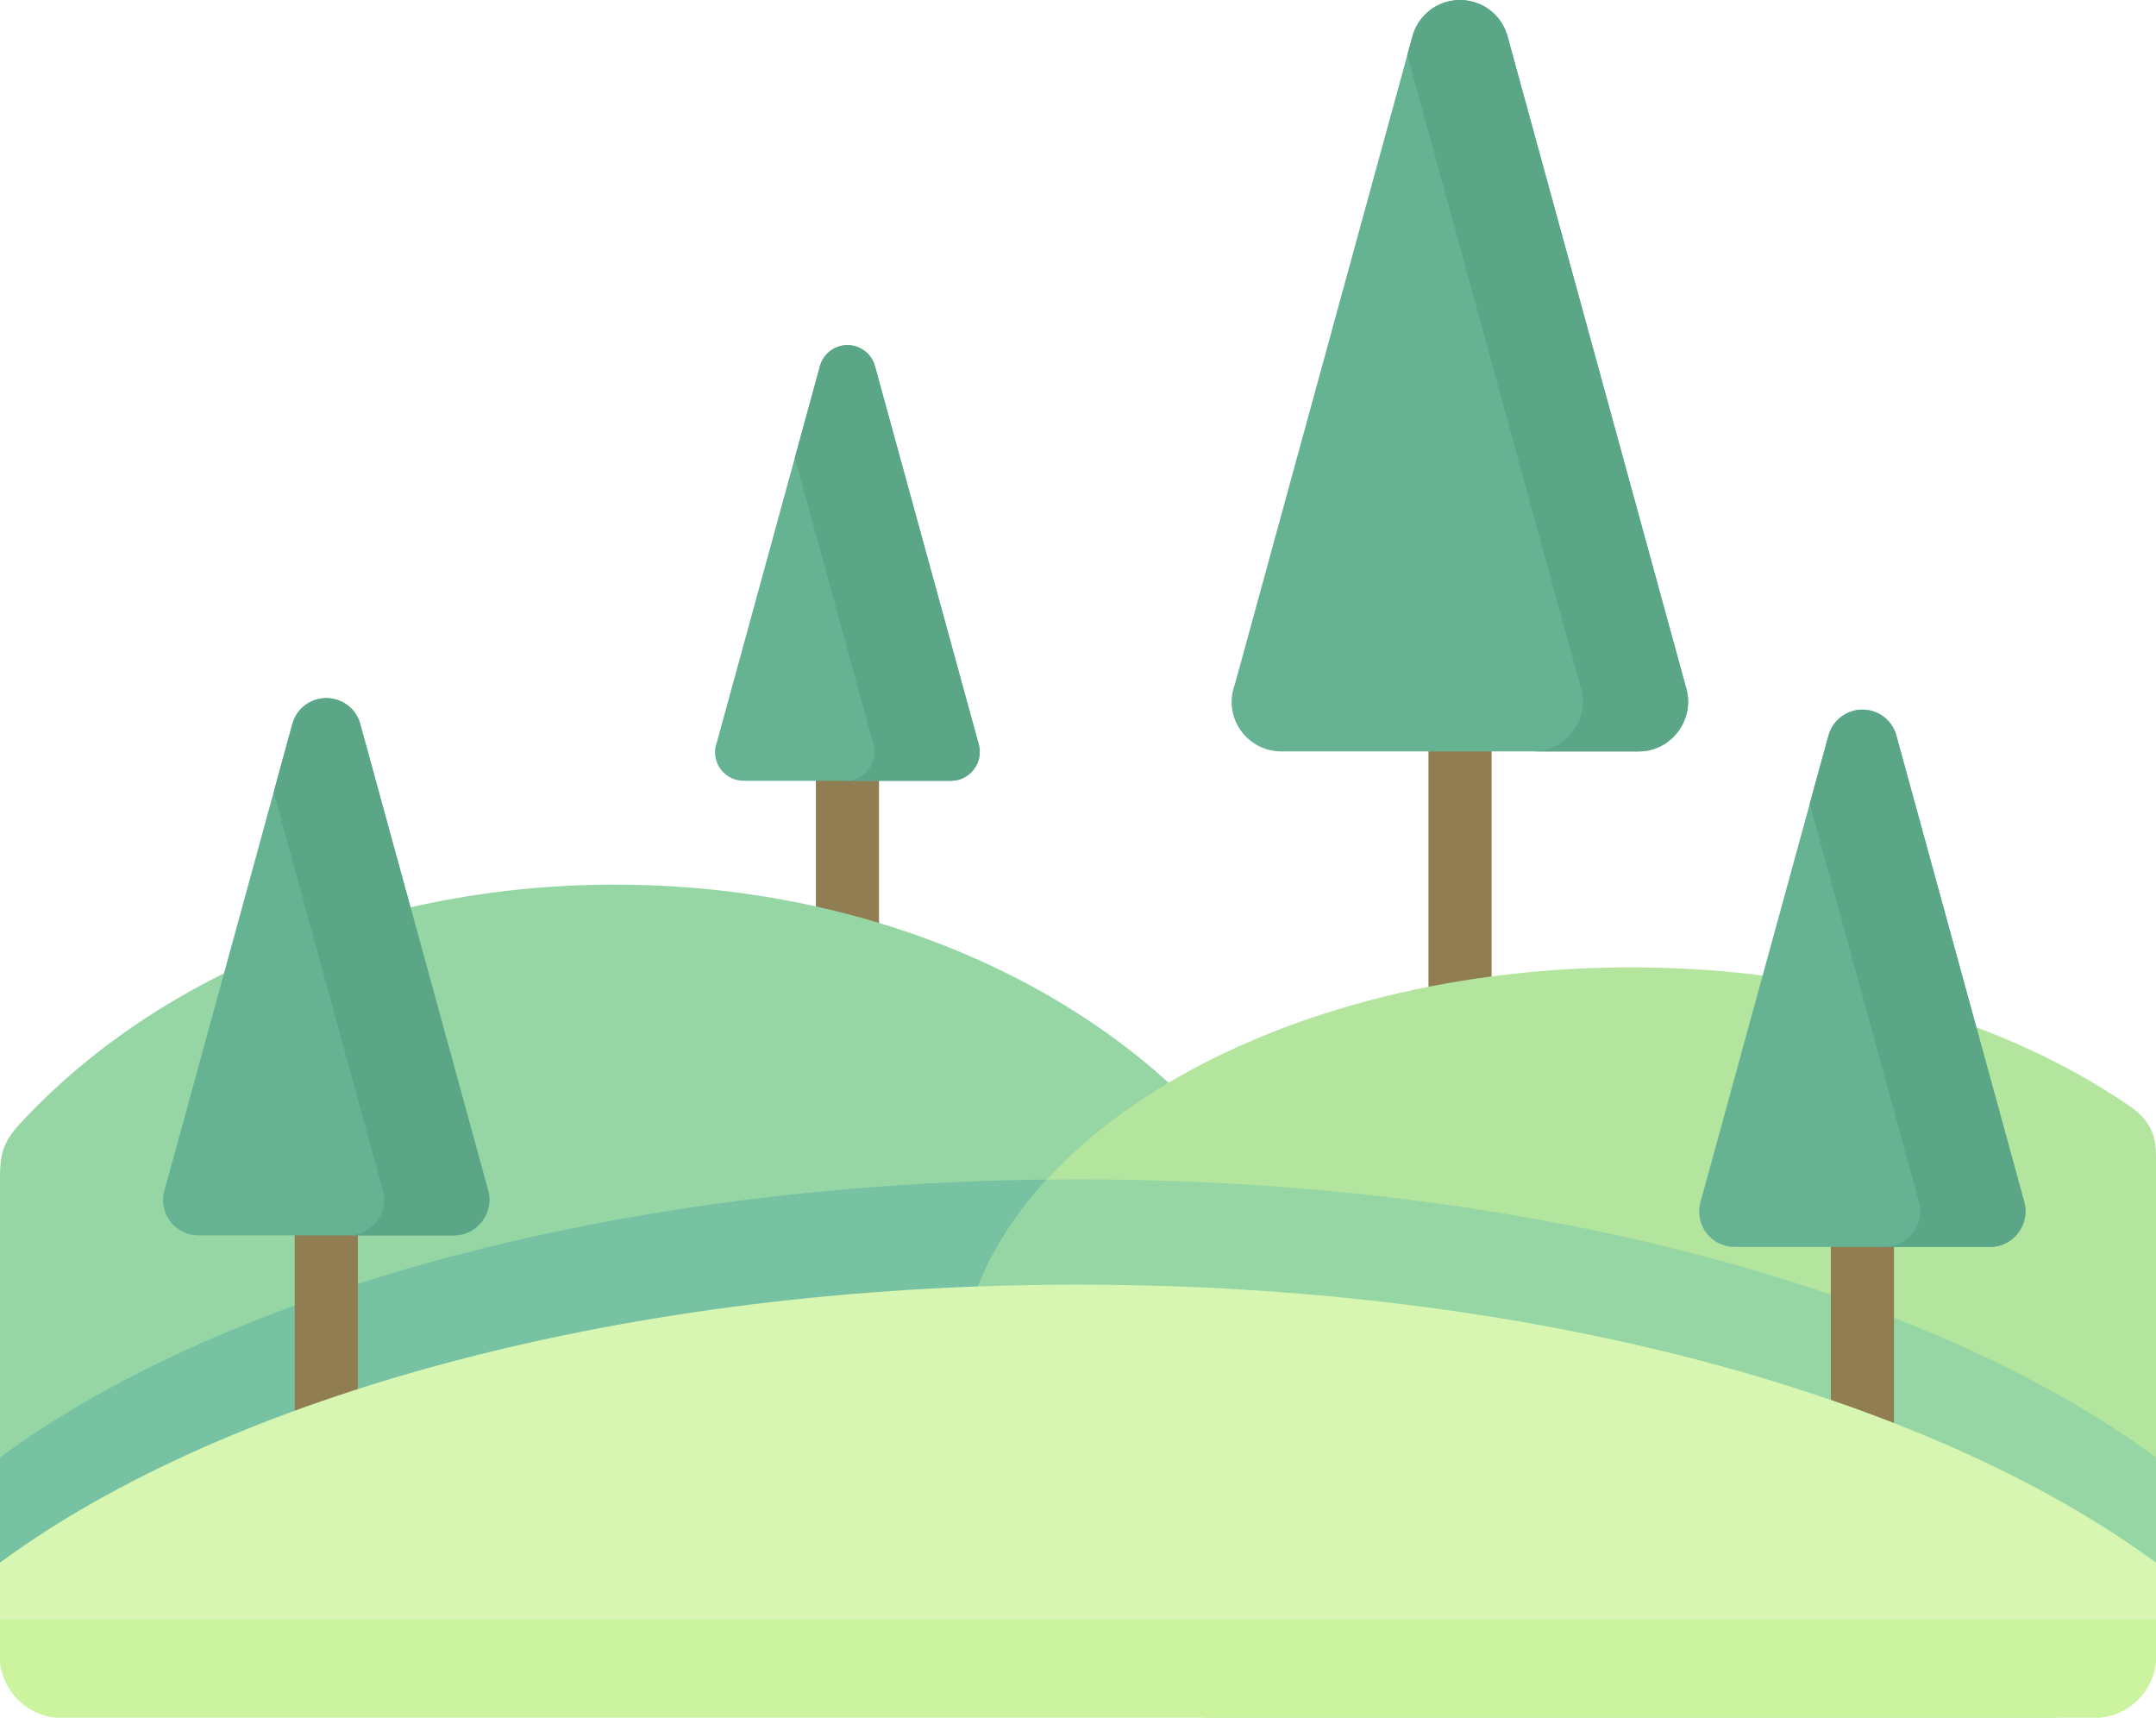
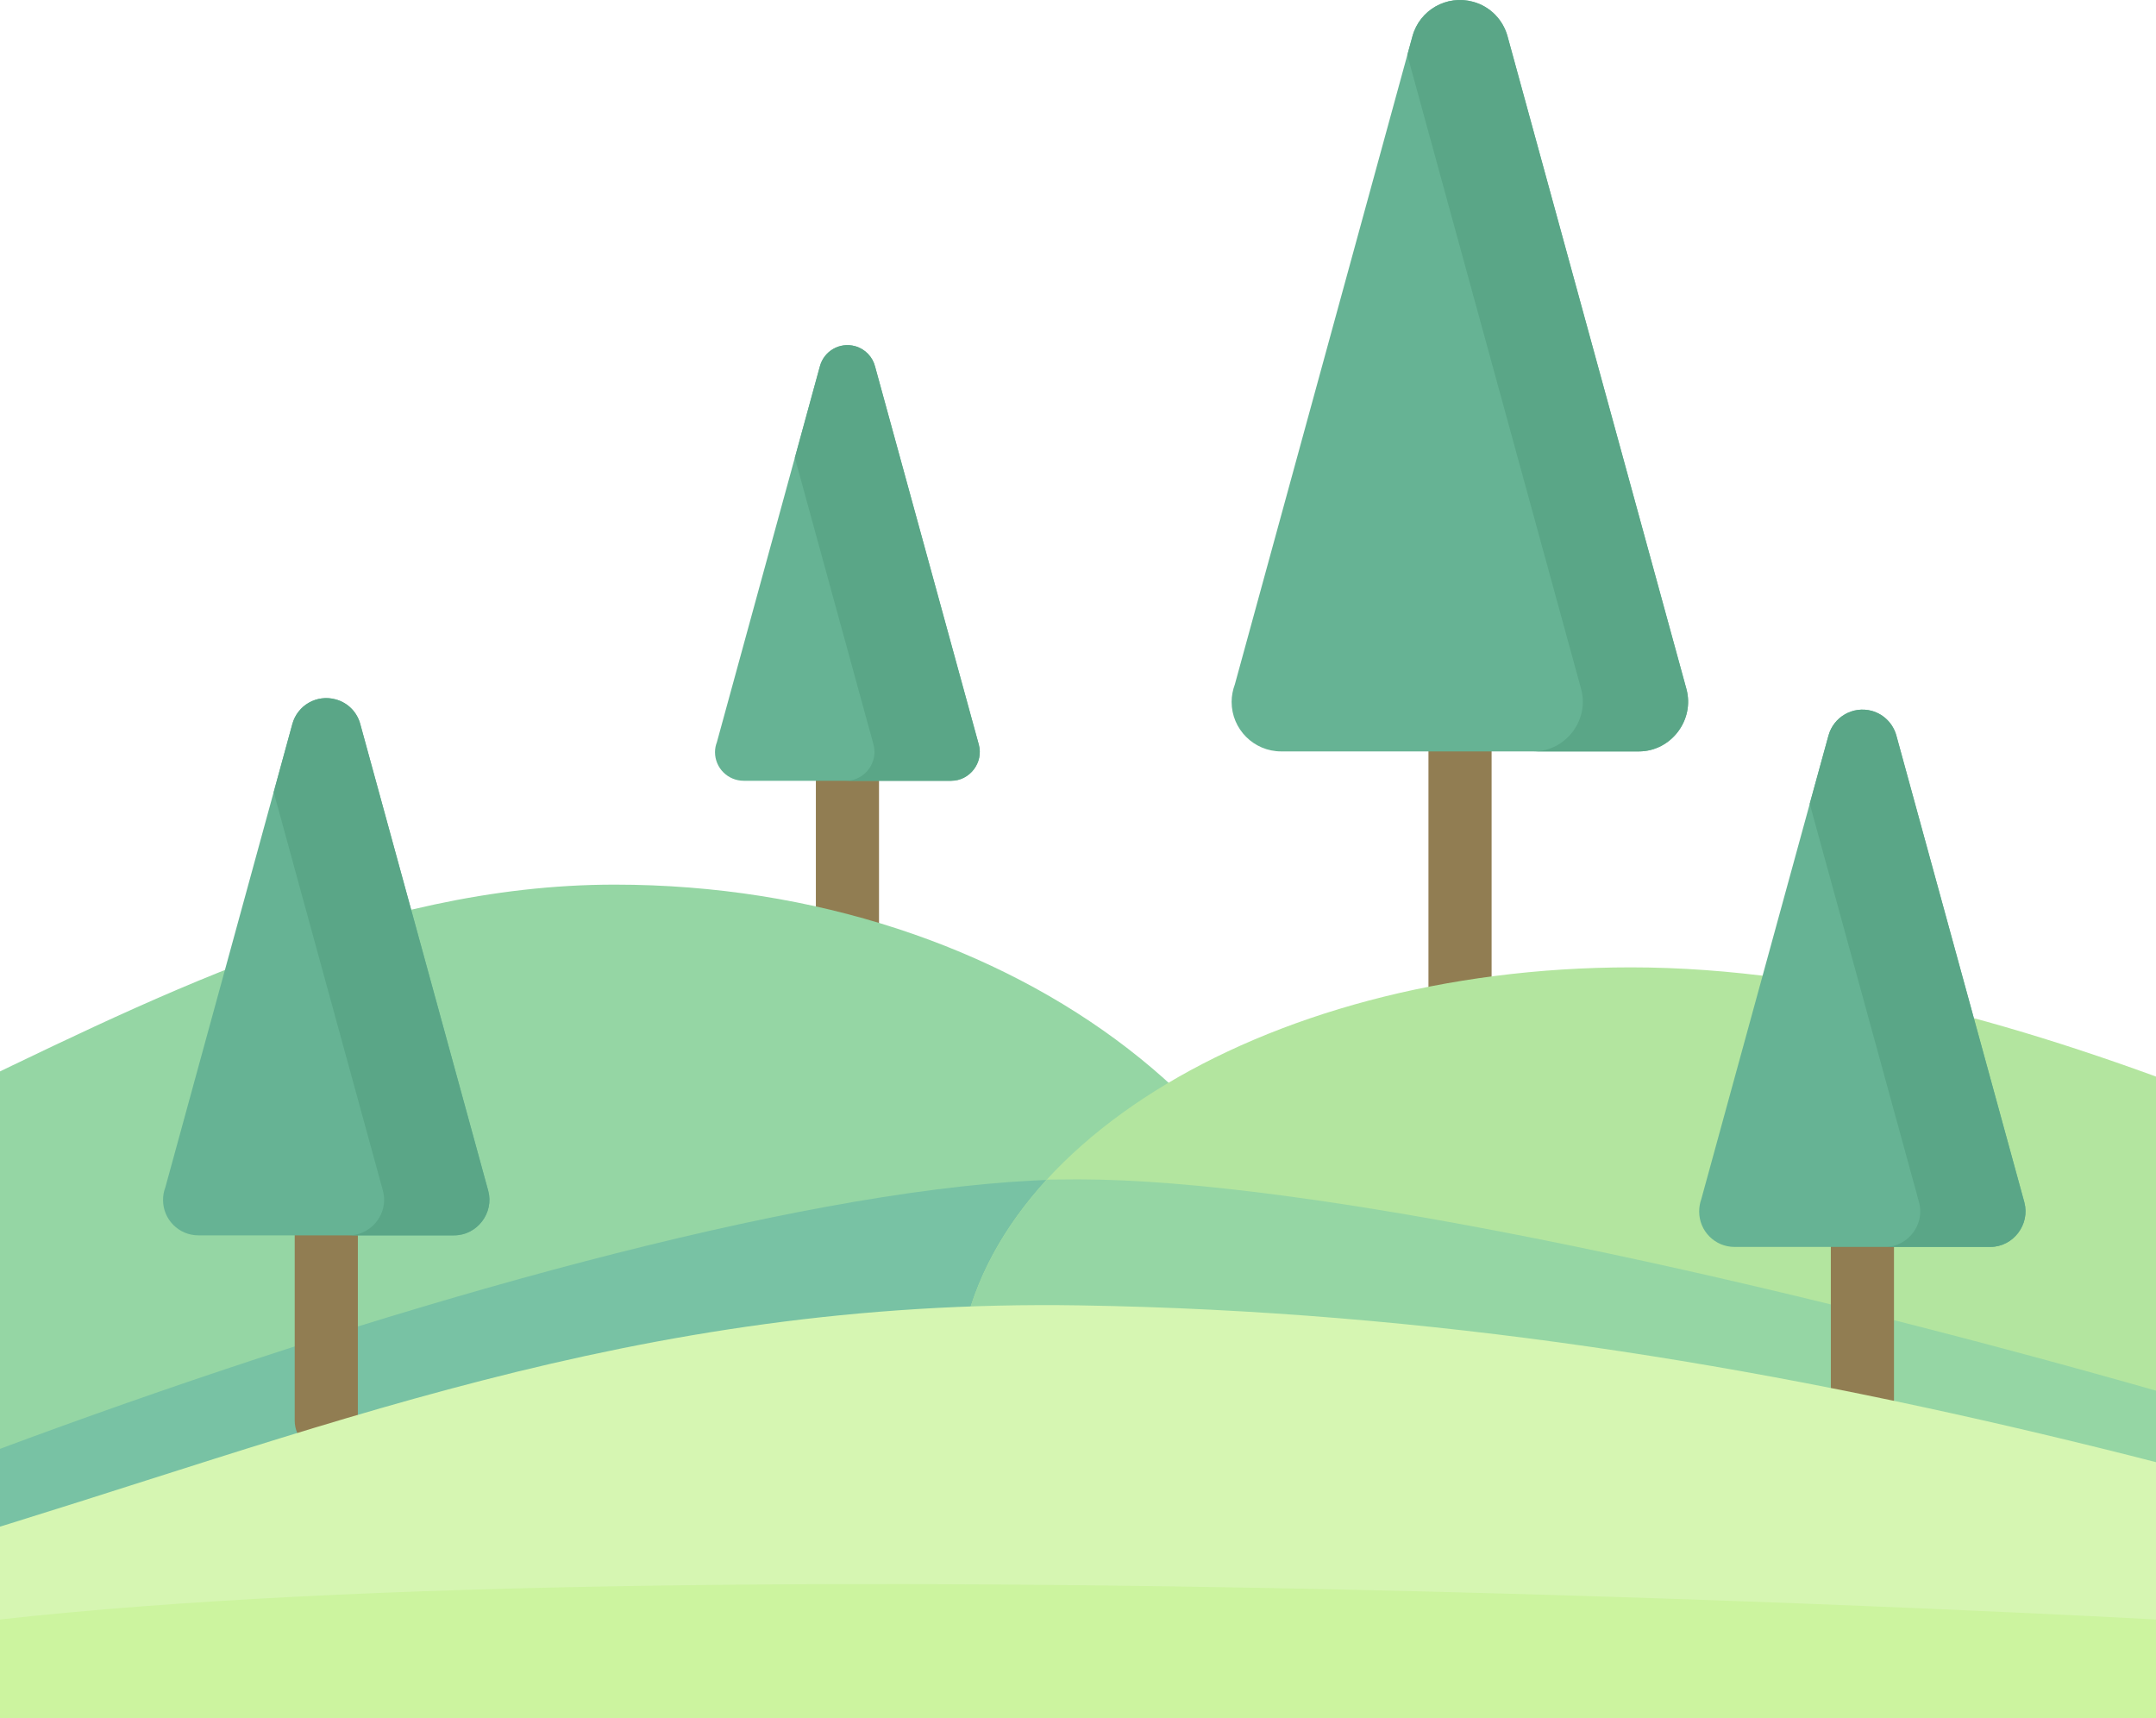
<svg xmlns="http://www.w3.org/2000/svg" width="135.467mm" height="107.916mm" viewBox="0 0 135.467 107.916" version="1.1" id="svg8">
  <defs id="defs2" />
  <g id="layer1" style="display:inline" transform="translate(-35.83214,-100.0765)">
    <g id="g828" transform="matrix(0.2645601,0,0,0.2645601,22.98086,56.90974)" style="display:inline">
      <g id="g887" transform="matrix(1.000088,0,0,1.000088,48.57605,80.0057)">
        <path id="path845" d="m 193.75,268.558 c 0,-4.139 3.373,-7.483 7.512,-7.483 4.139,0 7.483,3.345 7.483,7.483 v 36.652 c 0,4.139 -3.345,7.483 -7.483,7.483 -4.138,0 -7.512,-3.345 -7.512,-7.483 z" style="fill:#917d52" />
-         <path id="path847" d="M 296.678,491.021 0,477.868 V 362.979 c 0,-5.981 0.794,-8.73 4.904,-13.153 31.465,-34.016 82.716,-56.608 141.082,-56.608 95.217,0 172.405,59.584 172.405,133.087 10e-4,23.5 -7.88,45.553 -21.713,64.716 z" style="clip-rule:evenodd;fill:#95d6a4;fill-rule:evenodd" />
-         <path id="path849" d="M 296.678,491.021 0,477.868 v -48.643 c 53.944,-39.685 148.425,-66.019 256,-66.019 14.514,0 28.8,0.482 42.775,1.417 12.529,18.454 19.616,39.43 19.616,61.682 10e-4,23.5 -7.88,45.553 -21.713,64.716 z" style="clip-rule:evenodd;fill:#78c2a4;fill-rule:evenodd" />
+         <path id="path847" d="M 296.678,491.021 -252.5,501.082 C -212.218,456.663 -101.472,386.274 -16.525,345.54 34.789,320.934 87.62,293.218 145.986,293.218 c 95.217,0 172.405,59.584 172.405,133.087 10e-4,23.5 -7.88,45.553 -21.713,64.716 z" style="clip-rule:evenodd;fill:#95d6a4;fill-rule:evenodd" />
+         <path id="path849" d="M 296.678,491.021 -30,497.154 -155.714,499.225 C -101.77,459.54 148.425,363.206 256,363.206 c 14.514,0 28.8,0.482 42.775,1.417 12.529,18.454 19.616,39.43 19.616,61.682 10e-4,23.5 -7.88,45.553 -21.713,64.716 z" style="clip-rule:evenodd;fill:#78c2a4;fill-rule:evenodd" />
        <path id="path851" d="m 339.227,261.584 c 0,-4.138 3.345,-7.512 7.483,-7.512 4.167,0 7.512,3.374 7.512,7.512 v 59.528 c 0,4.139 -3.345,7.512 -7.512,7.512 -4.139,0 -7.483,-3.373 -7.483,-7.512 z" style="fill:#917d52" />
-         <path id="path853" d="m 512,357.934 v 118.12 c -7.03,5.499 -14.967,10.517 -23.642,14.967 H 286.246 c -35.915,-18.397 -58.848,-46.403 -58.848,-77.783 0,-55.446 71.576,-100.374 159.904,-100.374 47.027,0 89.405,12.841 118.659,33.108 5.387,3.741 6.039,7.767 6.039,11.962 z" style="clip-rule:evenodd;fill:#b3e59f;fill-rule:evenodd" />
-         <path id="path855" d="m 512,429.225 v 46.829 c -7.03,5.499 -14.967,10.517 -23.642,14.967 H 286.246 c -35.915,-18.397 -58.848,-46.403 -58.848,-77.783 0,-18.198 7.71,-35.263 21.203,-49.975 2.466,-0.029 4.933,-0.057 7.398,-0.057 107.577,0 202.085,26.334 256.001,66.019 z" style="clip-rule:evenodd;fill:#95d6a4;fill-rule:evenodd" />
+         <path id="path853" d="M 782.357,491.863 C 716.948,497.299 512,476.054 512,476.054 c -7.03,5.499 -14.967,10.517 -23.642,14.967 H 286.246 c -35.915,-18.397 -58.848,-46.403 -58.848,-77.783 0,-55.446 71.576,-100.374 159.904,-100.374 47.027,0 95.994,14.455 140.802,32.037 91.127,35.755 351.145,138.909 254.253,146.962 z" style="clip-rule:evenodd;fill:#b3e59f;fill-rule:evenodd" />
+         <path id="path855" d="M 716.286,490.077 512,476.054 c -7.03,5.499 -14.967,10.517 -23.642,14.967 H 286.246 c -35.915,-18.397 -58.848,-46.403 -58.848,-77.783 0,-18.198 7.71,-35.263 21.203,-49.975 2.466,-0.029 4.933,-0.057 7.398,-0.057 107.577,0 406.371,87.186 460.287,126.871 z" style="clip-rule:evenodd;fill:#95d6a4;fill-rule:evenodd" />
        <path id="path857" d="m 69.988,376.501 c 0,-4.139 3.373,-7.512 7.512,-7.512 4.139,0 7.484,3.373 7.484,7.512 v 43.994 c 0,4.138 -3.346,7.512 -7.484,7.512 -4.138,0 -7.512,-3.373 -7.512,-7.512 z" style="fill:#917d52" />
        <path id="path859" d="m 434.783,379.25 c 0,-4.139 3.345,-7.512 7.483,-7.512 4.167,0 7.512,3.373 7.512,7.512 v 43.994 c 0,4.139 -3.345,7.483 -7.512,7.483 -4.139,0 -7.483,-3.345 -7.483,-7.483 z" style="fill:#917d52" />
-         <path id="path861" d="m 512,454.227 v 23.641 c -0.766,6.917 -6.236,12.387 -13.153,13.153 H 13.153 C 6.265,490.255 0.766,484.784 0,477.868 v -23.641 c 53.944,-39.713 148.425,-66.019 256,-66.019 107.576,0 202.084,26.306 256,66.019 z" style="clip-rule:evenodd;fill:#d6f6b2;fill-rule:evenodd" />
-         <path id="path863" d="m 512,467.72 v 10.148 c -0.766,6.917 -6.236,12.387 -13.153,13.153 H 13.153 C 6.265,490.255 0.766,484.784 0,477.868 V 467.72 Z" style="clip-rule:evenodd;fill:#ccf49f;fill-rule:evenodd" />
+         <path id="path861" d="m 716.286,490.077 c -0.766,6.917 -210.017,5.103 -216.934,5.869 0,0 -331.224,-2.878 -496.765,1.071 -38.322,1.625 -105.713,0.793 -142.082,2.204 78.989,-34.66 82.582,-36.46 125.714,-49.355 88.201,-26.369 163.828,-58.449 270.286,-56.733 167.139,2.694 306.658,50.738 459.781,96.944 z" style="clip-rule:evenodd;fill:#d6f6b2;fill-rule:evenodd" />
+         <path id="path863" d="m 512,467.72 c 85.039,5.664 215.047,20.88 204.286,22.357 l -855.781,9.144 C -165.684,504.793 -47.376,473.003 0,467.72 c 169.615,-18.913 512,0 512,0 z" style="clip-rule:evenodd;fill:#ccf49f;fill-rule:evenodd" />
        <path id="path867" d="M 85.579,255.178 115.938,365.9 c 1.445,5.272 -2.637,10.602 -8.079,10.602 H 47.113 c -4.65,0 -8.392,-3.771 -8.392,-8.391 0,-1.049 0.17,-2.041 0.538,-2.977 L 69.421,255.093 c 1.219,-4.479 5.811,-7.087 10.262,-5.868 3.005,0.794 5.187,3.147 5.896,5.953 z" style="fill:#66b394" />
        <path id="path869" d="m 450.373,257.928 30.36,110.721 c 1.418,5.272 -2.636,10.602 -8.079,10.602 h -60.747 c -4.648,0 -8.391,-3.77 -8.391,-8.391 0,-1.049 0.171,-2.041 0.511,-2.977 l 30.188,-110.04 c 1.22,-4.479 5.812,-7.087 10.262,-5.896 3.005,0.822 5.16,3.174 5.896,5.981 z" style="fill:#66b394" />
        <path id="path871" d="m 207.81,170.195 24.635,89.774 c 1.162,4.28 -2.154,8.589 -6.548,8.589 h -49.268 c -3.771,0 -6.831,-3.033 -6.831,-6.803 0,-0.851 0.17,-1.644 0.453,-2.381 l 24.463,-89.263 c 0.992,-3.628 4.706,-5.754 8.334,-4.762 2.409,0.651 4.195,2.579 4.762,4.846 z" style="fill:#66b394" />
        <path id="path873" d="m 358.048,91.931 42.436,154.828 c 2.012,7.398 -3.686,14.825 -11.282,14.825 h -84.955 c -6.493,0 -11.765,-5.272 -11.765,-11.764 0,-1.445 0.283,-2.835 0.765,-4.139 L 335.428,91.76 c 1.701,-6.236 8.136,-9.893 14.372,-8.192 4.195,1.134 7.228,4.423 8.248,8.363 z" style="fill:#66b394" />
        <g id="g885" style="clip-rule:evenodd;fill-rule:evenodd">
          <path id="path875" d="m 334.209,96.211 41.272,150.548 c 2.013,7.398 -3.686,14.825 -11.282,14.825 h 25.003 c 7.597,0 13.294,-7.427 11.282,-14.825 L 358.048,91.931 c -1.02,-3.94 -4.053,-7.229 -8.248,-8.362 -6.236,-1.701 -12.671,1.956 -14.372,8.192 z" style="fill:#5aa687" />
          <path id="path877" d="m 429.766,274 12.331,44.929 13.635,49.72 c 1.247,4.564 -1.645,9.156 -5.953,10.318 -0.681,0.17 -1.389,0.284 -2.126,0.284 h 2.126 22.876 c 5.443,0 9.497,-5.329 8.079,-10.602 l -11.396,-41.556 -18.965,-69.165 c -0.736,-2.807 -2.891,-5.159 -5.895,-5.981 -4.45,-1.19 -9.042,1.417 -10.262,5.896 z" style="fill:#5aa687" />
          <path id="path879" d="m 232.444,259.969 -24.635,-89.774 c -0.566,-2.268 -2.353,-4.195 -4.762,-4.847 -3.628,-0.992 -7.342,1.134 -8.334,4.762 l -5.953,21.742 18.681,68.117 c 0.368,1.417 0.284,2.834 -0.198,4.081 -0.936,2.58 -3.401,4.507 -6.35,4.507 h 7.852 17.151 c 4.394,10e-4 7.71,-4.308 6.548,-8.588 z" style="fill:#5aa687" />
          <path id="path881" d="M 97.484,298.604 85.579,255.177 c -0.709,-2.806 -2.892,-5.159 -5.896,-5.953 -4.451,-1.219 -9.043,1.389 -10.262,5.868 L 65,271.25 l 9.326,34.072 16.61,60.577 c 1.247,4.563 -1.644,9.156 -5.952,10.318 -0.681,0.17 -1.39,0.284 -2.127,0.284 h 2.127 22.875 c 5.442,0 9.524,-5.329 8.079,-10.602 z" style="fill:#5aa687" />
        </g>
      </g>
      <g id="layer2" style="display:inline" />
    </g>
  </g>
  <g id="layer3" transform="matrix(0.2645601,0,0,0.2645601,-12.85128,-43.16672)" style="display:inline">
    <g style="display:inline" id="g983" transform="matrix(1.000088,0,0,1.000088,-0.5914338,48.14359)">
      <g transform="translate(8.838835,40.4061)" id="g976">
        <path id="cloud" d="m 251.35,-15.672 c -0.623,0 -1.247,0.028 -1.9,0.057 -5.725,-18.312 -22.819,-31.578 -43.03,-31.578 -3.146,0 -6.265,0.312 -9.241,0.936 -8.192,-21.657 -29.111,-37.049 -53.632,-37.049 -27.213,0 -49.976,18.936 -55.871,44.334 -17.603,3.401 -30.87,18.907 -30.87,37.502 0,12.047 3.545,25.171 16.924,25.171 H 275.446 c 3.345,0 8.249,-0.482 8.249,-7.03 -10e-4,-17.858 -14.486,-32.343 -32.345,-32.343 z" style="clip-rule:evenodd;fill:#d2f6ff;fill-rule:evenodd" />
      </g>
      <path id="path883" d="M 82.897,64.687 H 284.613 c 3.345,0 8.249,-0.482 8.249,-7.03 0,-6.718 -2.041,-12.983 -5.557,-18.142 -0.936,0.142 -1.87,0.17 -2.692,0.17 H 82.897 c -8.361,0 -12.869,-5.103 -15.108,-11.877 -1.19,3.686 -1.815,7.626 -1.815,11.708 0,12.047 3.544,25.171 16.923,25.171 z" style="fill:#b8f0ff" />
    </g>
  </g>
</svg>
